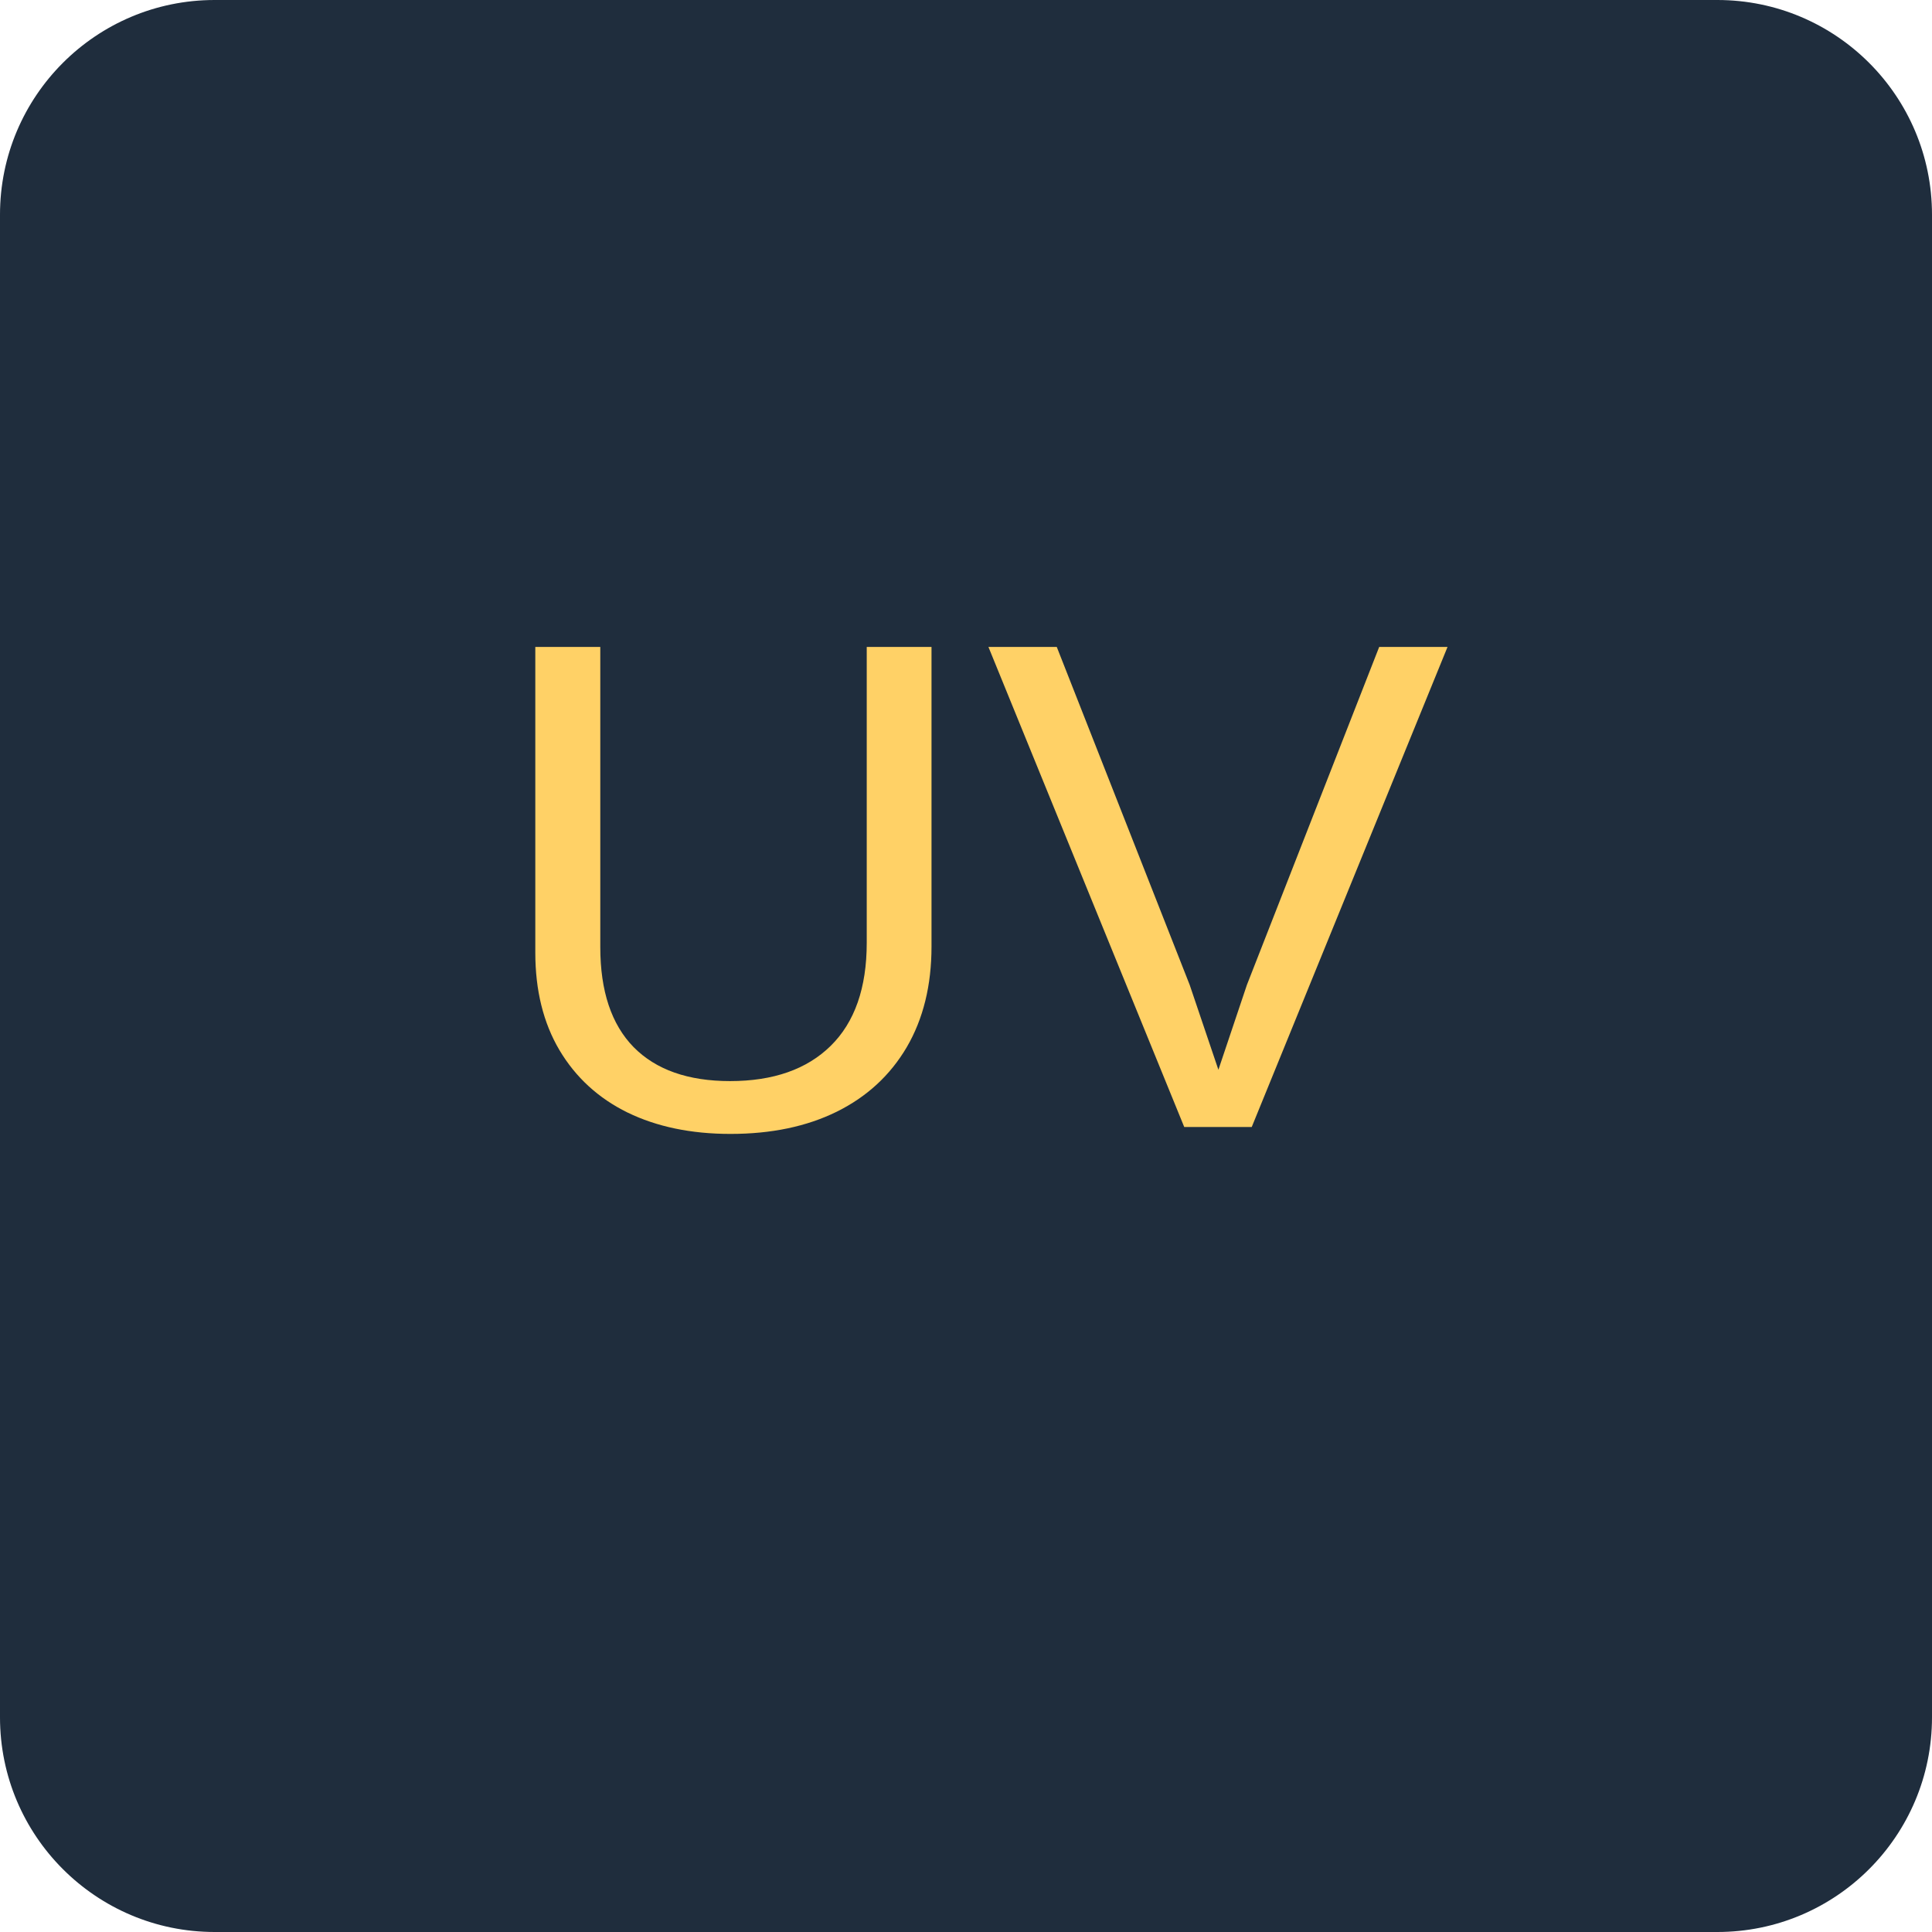
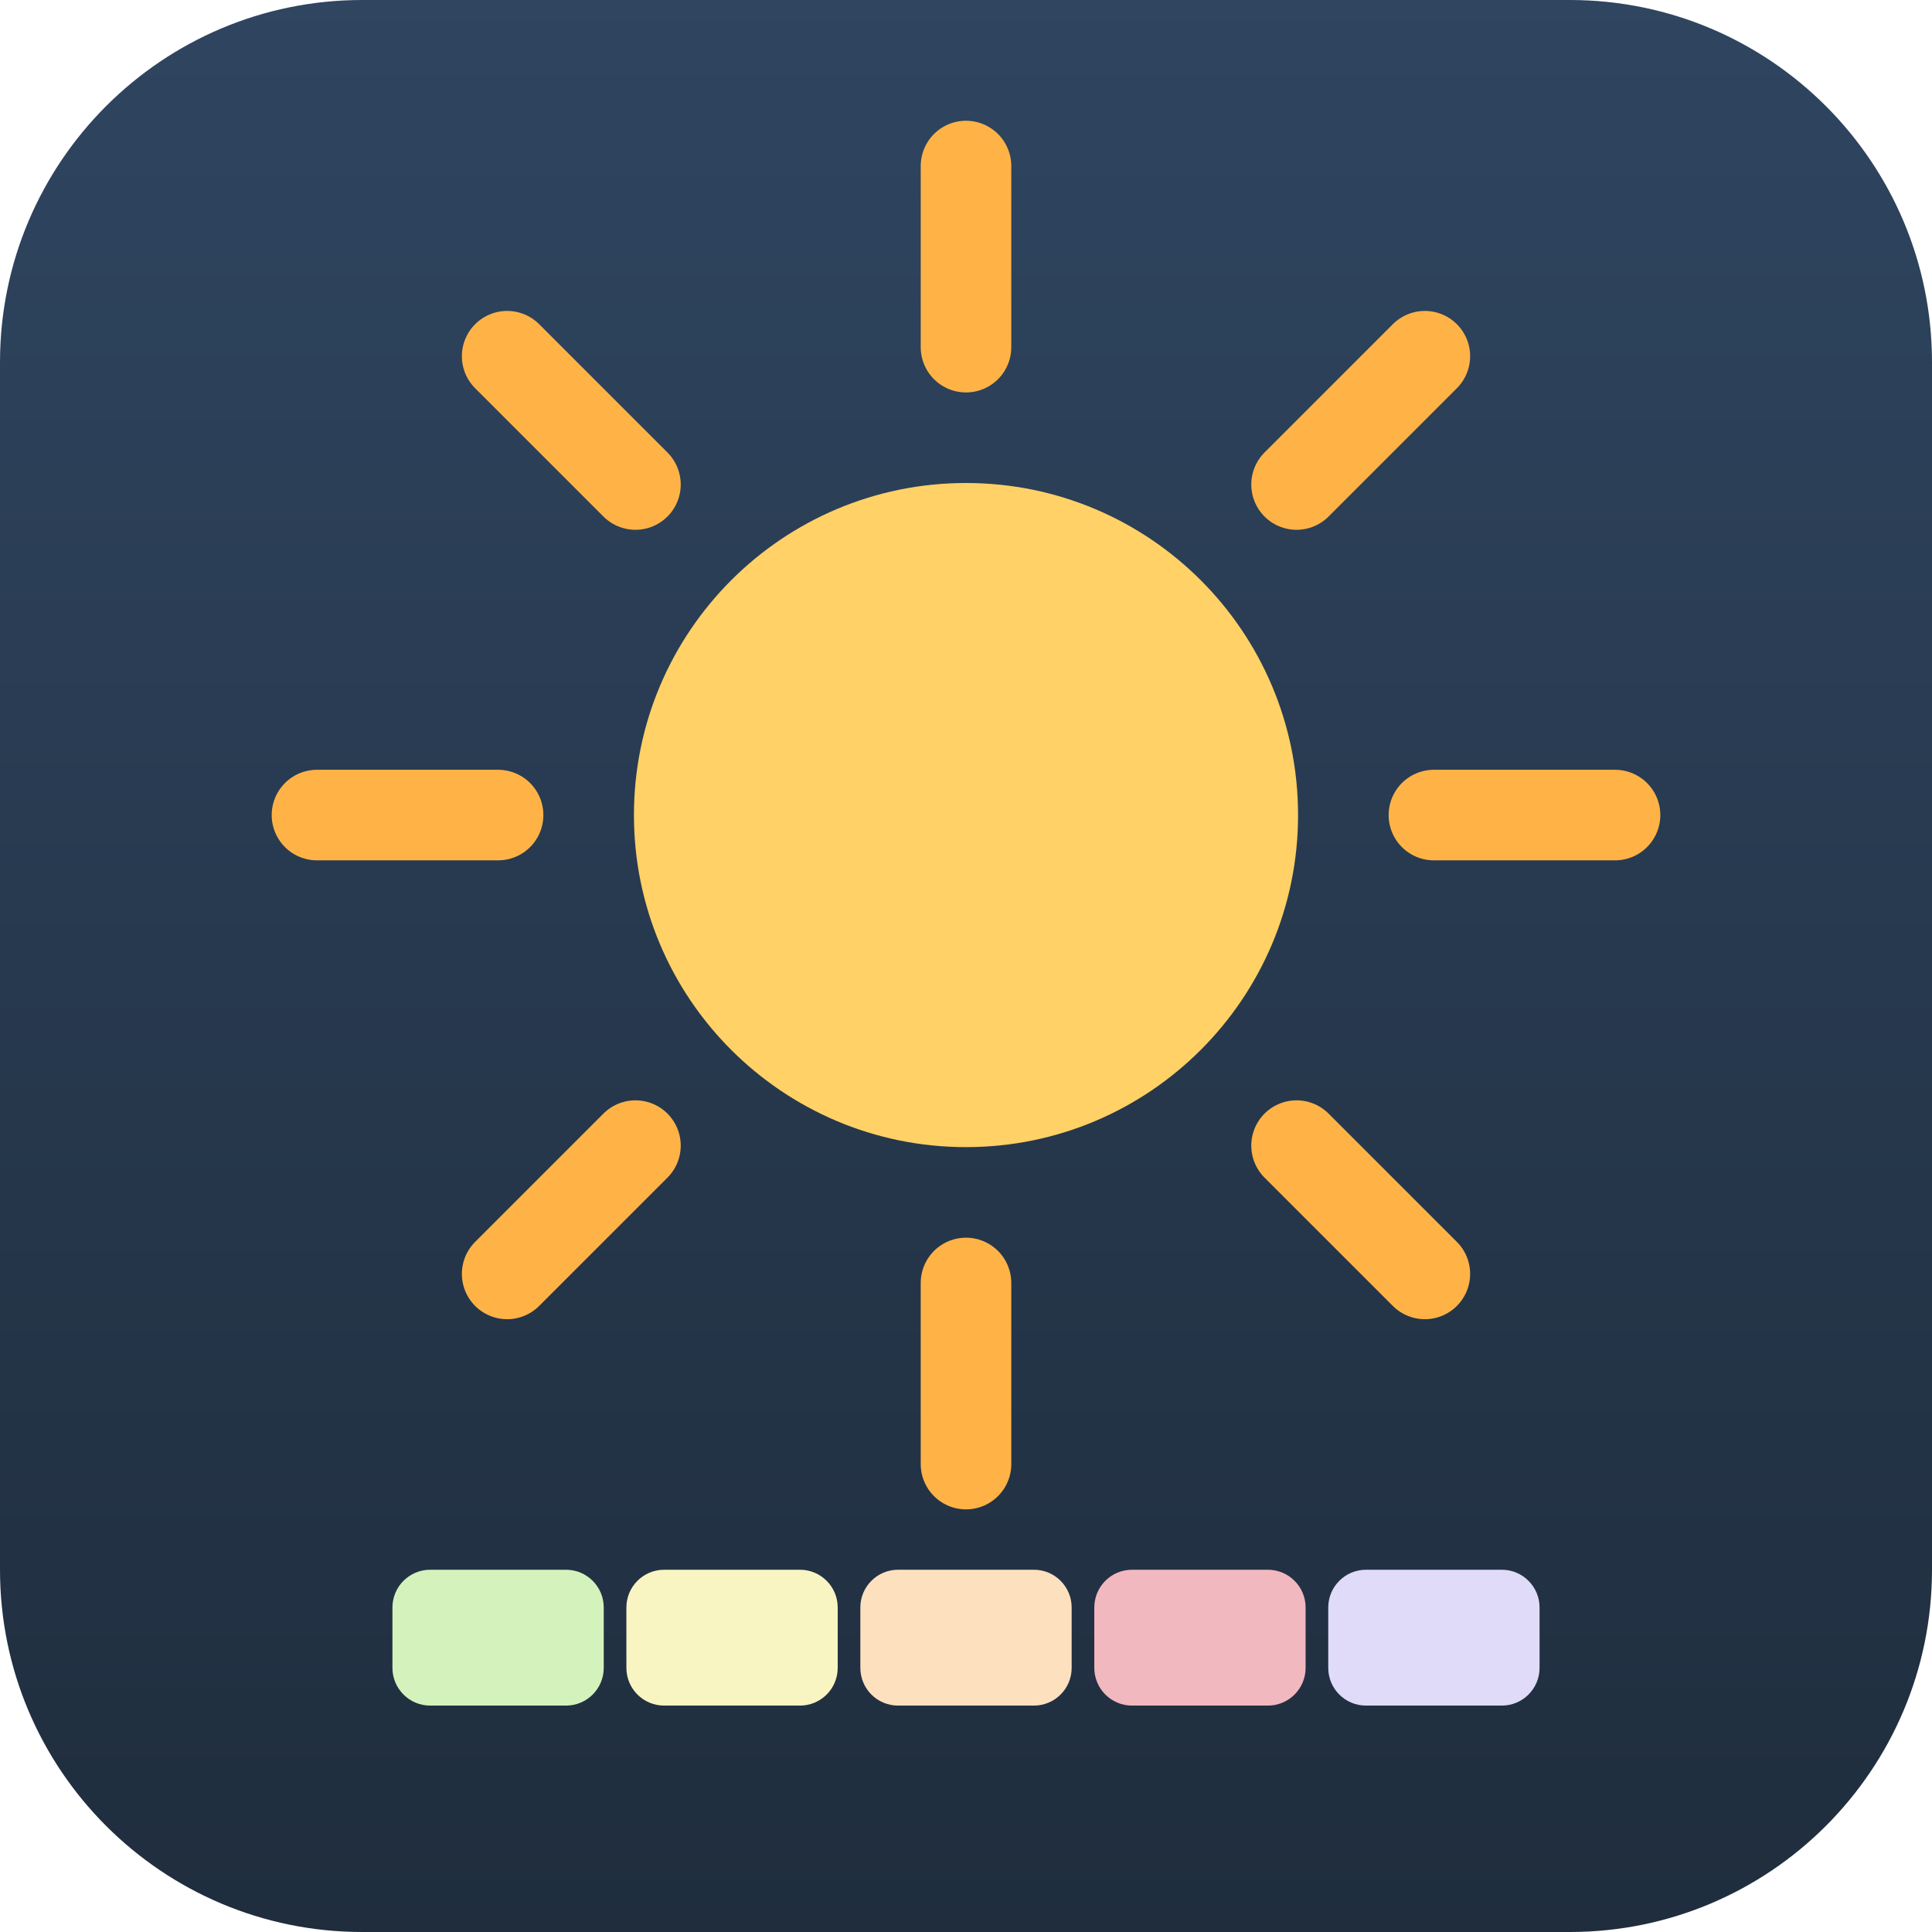
- <svg xmlns="http://www.w3.org/2000/svg" width="144" height="144" viewBox="0 0 144 144">
-   <rect width="144" height="144" rx="16" fill="#1f2d3d" />
-   <text x="72" y="84" font-size="52" text-anchor="middle" fill="#ffd166" font-family="Arial">UV</text>
+ <svg xmlns="http://www.w3.org/2000/svg" width="256" height="256" viewBox="0 0 256 256">
+   <defs>
+     <linearGradient id="bg" x1="0" y1="0" x2="0" y2="1">
+       <stop offset="0" stop-color="#2f4560" />
+       <stop offset="1" stop-color="#1f2d3d" />
+     </linearGradient>
+   </defs>
+   <rect width="256" height="256" rx="48" fill="url(#bg)" />
+   <g stroke="#ffb347" stroke-width="12" stroke-linecap="round" fill="none">
+     <path d="M128 46V22M128 170V194M190 108H214M66 108H42M171.8 64.2L188.8 47.2M84.2 64.2L67.2 47.2M171.8 151.8L188.8 168.8M84.2 151.8L67.2 168.8" />
+   </g>
+   <circle cx="128" cy="108" r="44" fill="#ffd166" />
+   <g>
+     <rect x="52" y="208" width="28" height="18" rx="5" fill="#d4f2bc" />
+     <rect x="83" y="208" width="28" height="18" rx="5" fill="#f9f5c2" />
+     <rect x="114" y="208" width="28" height="18" rx="5" fill="#fde1bf" />
+     <rect x="145" y="208" width="28" height="18" rx="5" fill="#f2b8bf" />
+     <rect x="176" y="208" width="28" height="18" rx="5" fill="#e0dbf9" />
+   </g>
</svg>
